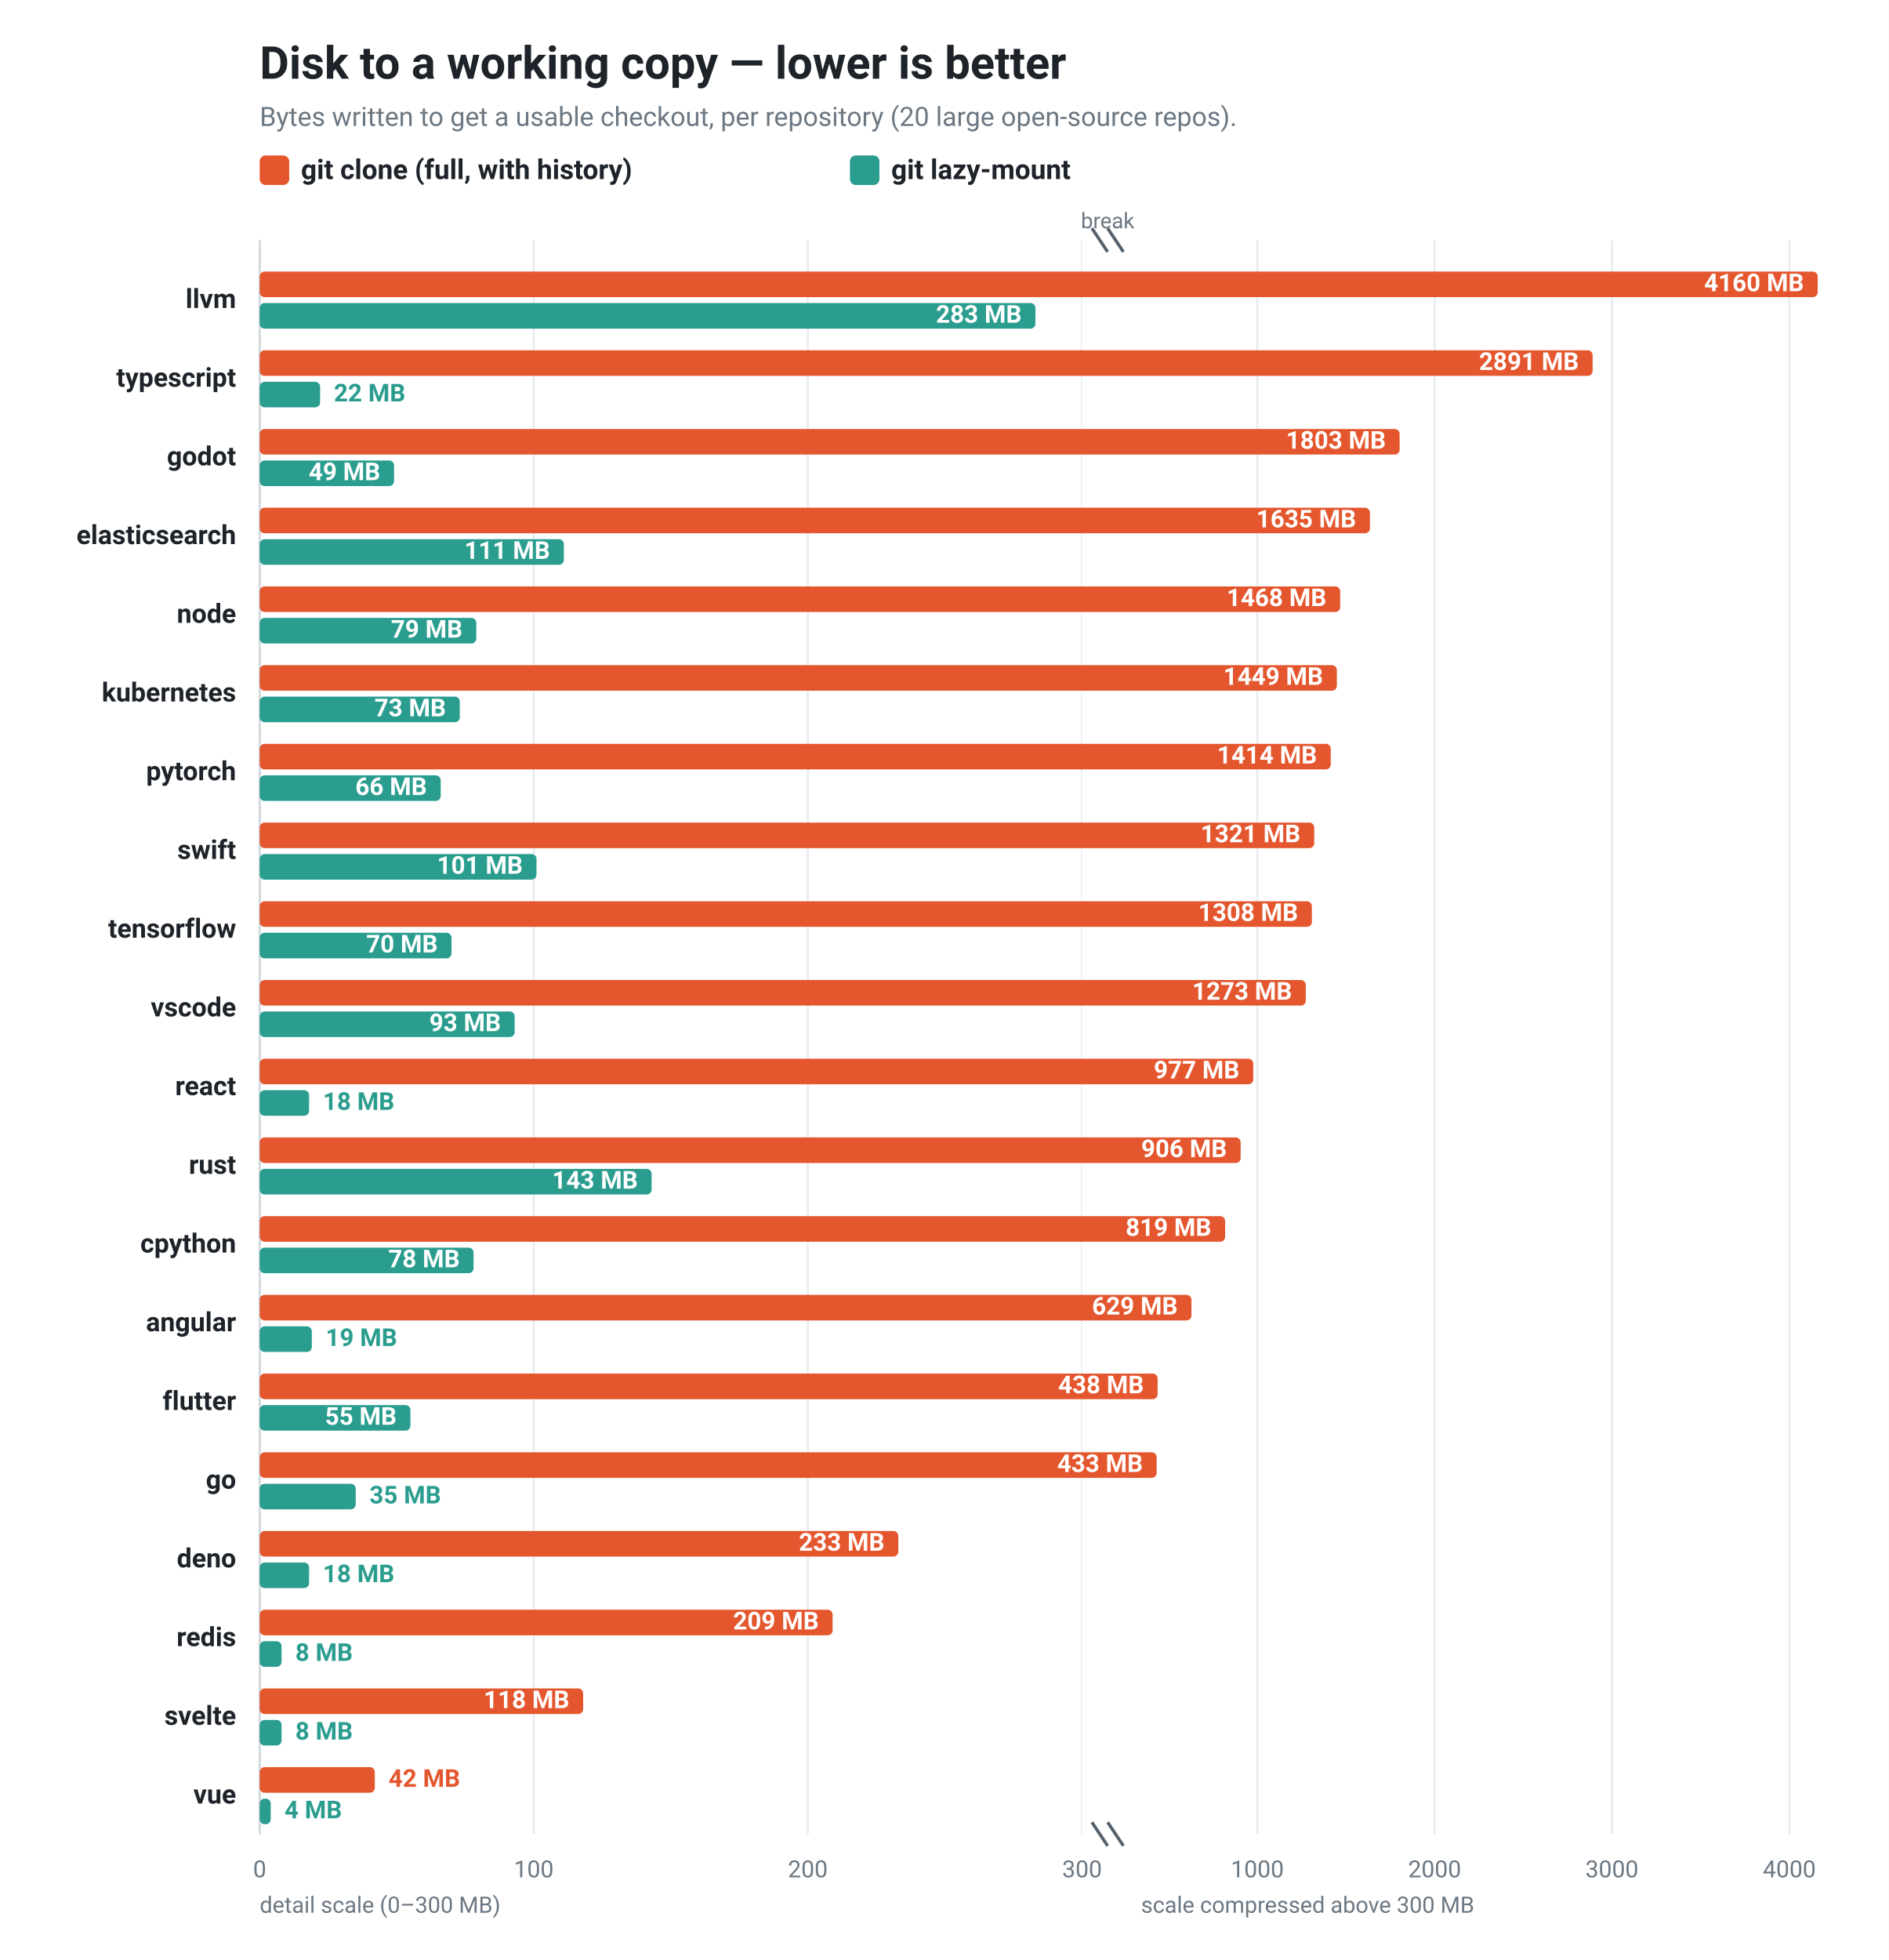
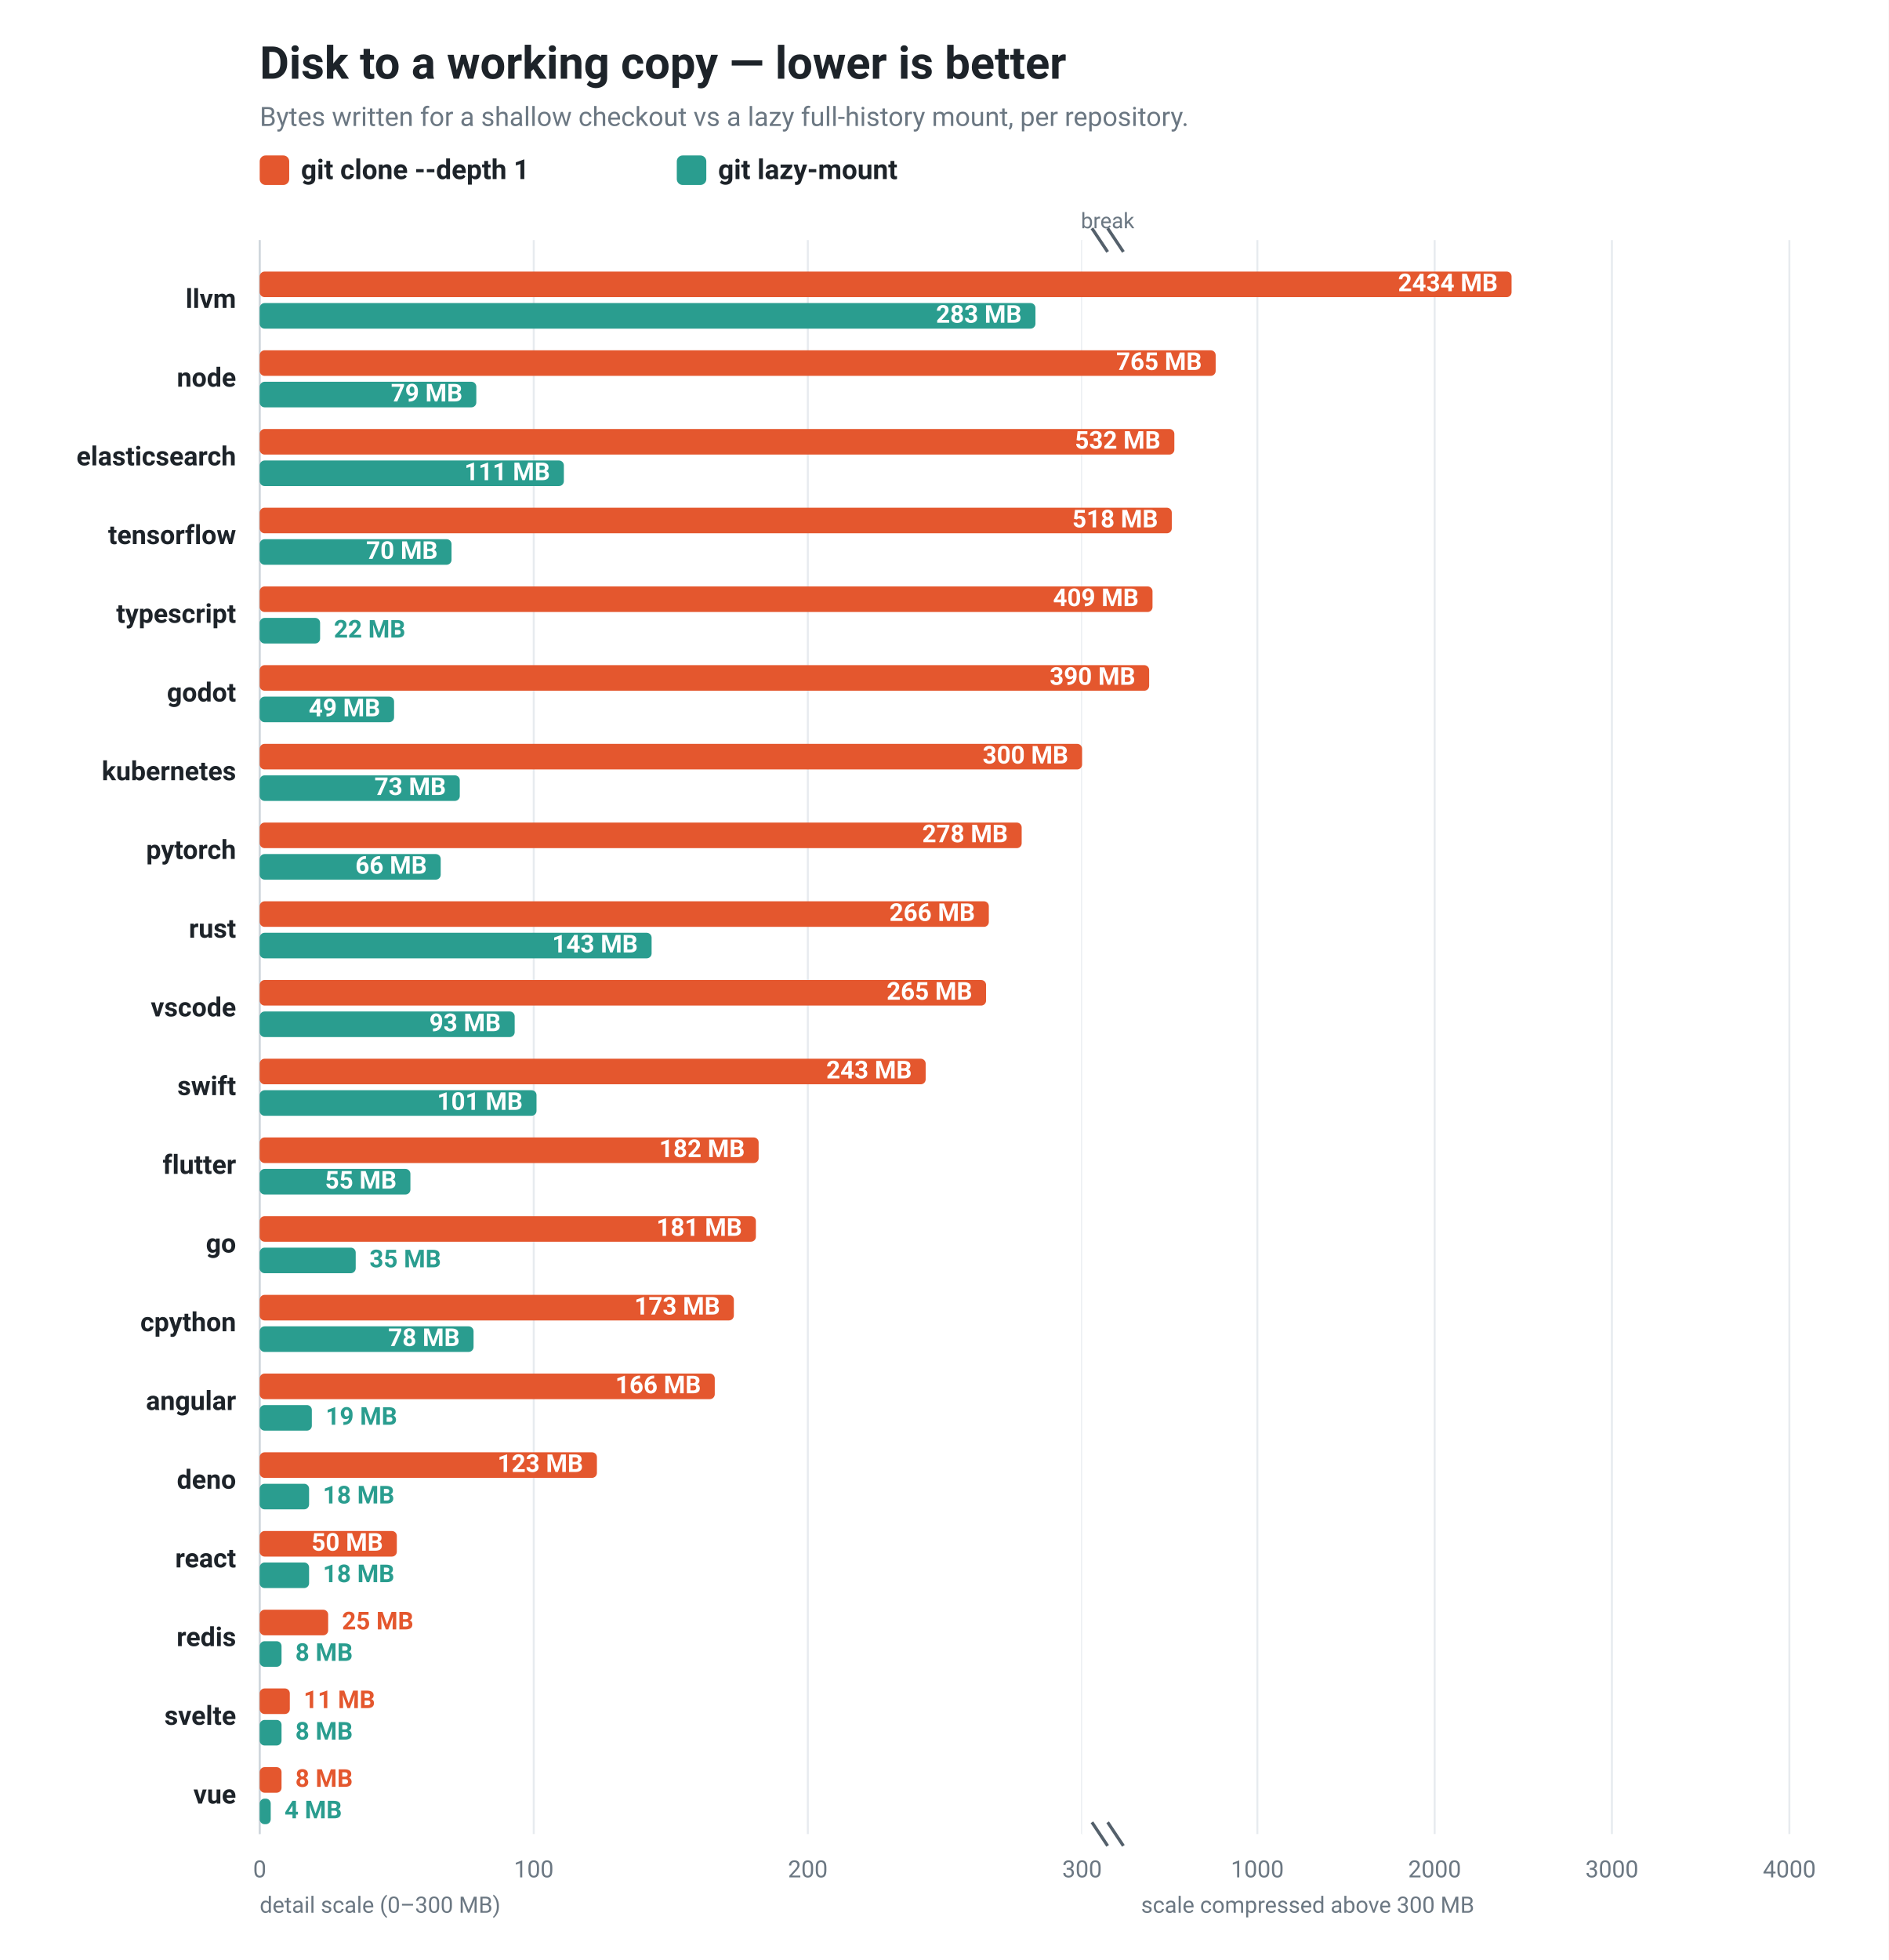
<svg xmlns="http://www.w3.org/2000/svg" width="960" height="996" viewBox="0 0 960 996" font-family="-apple-system,BlinkMacSystemFont,'Segoe UI',Roboto,Helvetica,Arial,sans-serif">
  <rect width="960" height="996" fill="#ffffff" />
  <text x="132" y="40" font-size="23" font-weight="700" fill="#1d2329">Disk to a working copy — lower is better</text>
-   <text x="132" y="64" font-size="13.5" fill="#6b7782">Bytes written to get a usable checkout, per repository (20 large open-source repos).</text>
+   <text x="132" y="64" font-size="13.5" fill="#6b7782">Bytes written for a shallow checkout vs a lazy full-history mount, per repository.</text>
  <rect x="132" y="79" width="15" height="15" rx="3" fill="#e4572e" />
-   <text x="153" y="91" font-size="14" font-weight="600" fill="#1d2329">git clone (full, with history)</text>
-   <rect x="432" y="79" width="15" height="15" rx="3" fill="#2a9d8f" />
-   <text x="453" y="91" font-size="14" font-weight="600" fill="#1d2329">git lazy-mount</text>
+   <text x="153" y="91" font-size="14" font-weight="600" fill="#1d2329">git clone --depth 1</text>
+   <rect x="344" y="79" width="15" height="15" rx="3" fill="#2a9d8f" />
+   <text x="365" y="91" font-size="14" font-weight="600" fill="#1d2329">git lazy-mount</text>
  <line x1="132.0" y1="122" x2="132.0" y2="932" stroke="#e7ebef" stroke-width="1" />
  <text x="132.0" y="954" font-size="12" fill="#6b7782" text-anchor="middle">0</text>
  <line x1="271.3" y1="122" x2="271.3" y2="932" stroke="#e7ebef" stroke-width="1" />
  <text x="271.3" y="954" font-size="12" fill="#6b7782" text-anchor="middle">100</text>
  <line x1="410.6" y1="122" x2="410.6" y2="932" stroke="#e7ebef" stroke-width="1" />
  <text x="410.6" y="954" font-size="12" fill="#6b7782" text-anchor="middle">200</text>
  <line x1="550.0" y1="122" x2="550.0" y2="932" stroke="#e7ebef" stroke-width="1" />
  <text x="550.0" y="954" font-size="12" fill="#6b7782" text-anchor="middle">300</text>
  <line x1="639.1" y1="122" x2="639.1" y2="932" stroke="#e7ebef" stroke-width="1" />
  <text x="639.1" y="954" font-size="12" fill="#6b7782" text-anchor="middle">1000</text>
  <line x1="729.2" y1="122" x2="729.2" y2="932" stroke="#e7ebef" stroke-width="1" />
  <text x="729.2" y="954" font-size="12" fill="#6b7782" text-anchor="middle">2000</text>
  <line x1="819.3" y1="122" x2="819.3" y2="932" stroke="#e7ebef" stroke-width="1" />
  <text x="819.3" y="954" font-size="12" fill="#6b7782" text-anchor="middle">3000</text>
  <line x1="909.5" y1="122" x2="909.5" y2="932" stroke="#e7ebef" stroke-width="1" />
  <text x="909.5" y="954" font-size="12" fill="#6b7782" text-anchor="middle">4000</text>
  <line x1="132.0" y1="122" x2="132.0" y2="932" stroke="#cfd6dc" stroke-width="1" />
  <rect x="550.0" y="122" width="26" height="810" fill="#ffffff" />
  <path d="M555.0 116 l8 12 M563.0 116 l8 12" stroke="#54606b" stroke-width="1.6" fill="none" />
  <path d="M555.0 926 l8 12 M563.0 926 l8 12" stroke="#54606b" stroke-width="1.6" fill="none" />
  <text x="563.0" y="116" font-size="11" fill="#6b7782" text-anchor="middle">break</text>
  <text x="580.0" y="972" font-size="11.5" fill="#6b7782">scale compressed above 300 MB</text>
  <text x="132" y="972" font-size="11.5" fill="#6b7782">detail scale (0–300 MB)</text>
  <text x="120" y="156.5" font-size="13.5" font-weight="600" fill="#1d2329" text-anchor="end">llvm</text>
-   <rect x="132" y="138" width="791.9" height="13" rx="2.5" fill="#e4572e" />
-   <text x="916.9" y="148.0" font-size="12.5" font-weight="700" fill="#ffffff" text-anchor="end">4160 MB</text>
+   <rect x="132" y="138" width="636.3" height="13" rx="2.5" fill="#e4572e" />
+   <text x="761.3" y="148.0" font-size="12.5" font-weight="700" fill="#ffffff" text-anchor="end">2434 MB</text>
  <rect x="132" y="154" width="394.3" height="13" rx="2.5" fill="#2a9d8f" />
  <text x="519.3" y="164.0" font-size="12.5" font-weight="700" fill="#ffffff" text-anchor="end">283 MB</text>
-   <text x="120" y="196.5" font-size="13.5" font-weight="600" fill="#1d2329" text-anchor="end">typescript</text>
-   <rect x="132" y="178" width="677.5" height="13" rx="2.5" fill="#e4572e" />
-   <text x="802.5" y="188.0" font-size="12.5" font-weight="700" fill="#ffffff" text-anchor="end">2891 MB</text>
-   <rect x="132" y="194" width="30.7" height="13" rx="2.5" fill="#2a9d8f" />
-   <text x="169.7" y="204.0" font-size="12.5" font-weight="700" fill="#2a9d8f" text-anchor="start">22 MB</text>
-   <text x="120" y="236.5" font-size="13.5" font-weight="600" fill="#1d2329" text-anchor="end">godot</text>
-   <rect x="132" y="218" width="579.4" height="13" rx="2.5" fill="#e4572e" />
-   <text x="704.4" y="228.0" font-size="12.5" font-weight="700" fill="#ffffff" text-anchor="end">1803 MB</text>
-   <rect x="132" y="234" width="68.3" height="13" rx="2.5" fill="#2a9d8f" />
-   <text x="193.3" y="244.0" font-size="12.5" font-weight="700" fill="#ffffff" text-anchor="end">49 MB</text>
-   <text x="120" y="276.5" font-size="13.5" font-weight="600" fill="#1d2329" text-anchor="end">elasticsearch</text>
-   <rect x="132" y="258" width="564.3" height="13" rx="2.5" fill="#e4572e" />
-   <text x="689.3" y="268.0" font-size="12.5" font-weight="700" fill="#ffffff" text-anchor="end">1635 MB</text>
-   <rect x="132" y="274" width="154.6" height="13" rx="2.5" fill="#2a9d8f" />
-   <text x="279.6" y="284.0" font-size="12.5" font-weight="700" fill="#ffffff" text-anchor="end">111 MB</text>
-   <text x="120" y="316.5" font-size="13.5" font-weight="600" fill="#1d2329" text-anchor="end">node</text>
-   <rect x="132" y="298" width="549.2" height="13" rx="2.5" fill="#e4572e" />
-   <text x="674.2" y="308.0" font-size="12.5" font-weight="700" fill="#ffffff" text-anchor="end">1468 MB</text>
-   <rect x="132" y="314" width="110.1" height="13" rx="2.5" fill="#2a9d8f" />
-   <text x="235.1" y="324.0" font-size="12.5" font-weight="700" fill="#ffffff" text-anchor="end">79 MB</text>
-   <text x="120" y="356.5" font-size="13.5" font-weight="600" fill="#1d2329" text-anchor="end">kubernetes</text>
-   <rect x="132" y="338" width="547.5" height="13" rx="2.5" fill="#e4572e" />
-   <text x="672.5" y="348.0" font-size="12.5" font-weight="700" fill="#ffffff" text-anchor="end">1449 MB</text>
-   <rect x="132" y="354" width="101.7" height="13" rx="2.5" fill="#2a9d8f" />
-   <text x="226.7" y="364.0" font-size="12.5" font-weight="700" fill="#ffffff" text-anchor="end">73 MB</text>
-   <text x="120" y="396.5" font-size="13.5" font-weight="600" fill="#1d2329" text-anchor="end">pytorch</text>
-   <rect x="132" y="378" width="544.4" height="13" rx="2.5" fill="#e4572e" />
-   <text x="669.4" y="388.0" font-size="12.5" font-weight="700" fill="#ffffff" text-anchor="end">1414 MB</text>
-   <rect x="132" y="394" width="92.0" height="13" rx="2.5" fill="#2a9d8f" />
-   <text x="217.0" y="404.0" font-size="12.5" font-weight="700" fill="#ffffff" text-anchor="end">66 MB</text>
-   <text x="120" y="436.5" font-size="13.5" font-weight="600" fill="#1d2329" text-anchor="end">swift</text>
-   <rect x="132" y="418" width="536.0" height="13" rx="2.5" fill="#e4572e" />
-   <text x="661.0" y="428.0" font-size="12.5" font-weight="700" fill="#ffffff" text-anchor="end">1321 MB</text>
-   <rect x="132" y="434" width="140.7" height="13" rx="2.5" fill="#2a9d8f" />
-   <text x="265.7" y="444.0" font-size="12.5" font-weight="700" fill="#ffffff" text-anchor="end">101 MB</text>
-   <text x="120" y="476.5" font-size="13.5" font-weight="600" fill="#1d2329" text-anchor="end">tensorflow</text>
-   <rect x="132" y="458" width="534.8" height="13" rx="2.5" fill="#e4572e" />
-   <text x="659.8" y="468.0" font-size="12.5" font-weight="700" fill="#ffffff" text-anchor="end">1308 MB</text>
-   <rect x="132" y="474" width="97.5" height="13" rx="2.5" fill="#2a9d8f" />
-   <text x="222.5" y="484.0" font-size="12.5" font-weight="700" fill="#ffffff" text-anchor="end">70 MB</text>
+   <text x="120" y="196.5" font-size="13.5" font-weight="600" fill="#1d2329" text-anchor="end">node</text>
+   <rect x="132" y="178" width="485.9" height="13" rx="2.5" fill="#e4572e" />
+   <text x="610.9" y="188.0" font-size="12.5" font-weight="700" fill="#ffffff" text-anchor="end">765 MB</text>
+   <rect x="132" y="194" width="110.1" height="13" rx="2.5" fill="#2a9d8f" />
+   <text x="235.1" y="204.0" font-size="12.5" font-weight="700" fill="#ffffff" text-anchor="end">79 MB</text>
+   <text x="120" y="236.5" font-size="13.5" font-weight="600" fill="#1d2329" text-anchor="end">elasticsearch</text>
+   <rect x="132" y="218" width="464.9" height="13" rx="2.5" fill="#e4572e" />
+   <text x="589.9" y="228.0" font-size="12.5" font-weight="700" fill="#ffffff" text-anchor="end">532 MB</text>
+   <rect x="132" y="234" width="154.6" height="13" rx="2.5" fill="#2a9d8f" />
+   <text x="279.6" y="244.0" font-size="12.5" font-weight="700" fill="#ffffff" text-anchor="end">111 MB</text>
+   <text x="120" y="276.5" font-size="13.5" font-weight="600" fill="#1d2329" text-anchor="end">tensorflow</text>
+   <rect x="132" y="258" width="463.6" height="13" rx="2.5" fill="#e4572e" />
+   <text x="588.6" y="268.0" font-size="12.5" font-weight="700" fill="#ffffff" text-anchor="end">518 MB</text>
+   <rect x="132" y="274" width="97.5" height="13" rx="2.5" fill="#2a9d8f" />
+   <text x="222.5" y="284.0" font-size="12.5" font-weight="700" fill="#ffffff" text-anchor="end">70 MB</text>
+   <text x="120" y="316.5" font-size="13.5" font-weight="600" fill="#1d2329" text-anchor="end">typescript</text>
+   <rect x="132" y="298" width="453.8" height="13" rx="2.5" fill="#e4572e" />
+   <text x="578.8" y="308.0" font-size="12.5" font-weight="700" fill="#ffffff" text-anchor="end">409 MB</text>
+   <rect x="132" y="314" width="30.7" height="13" rx="2.5" fill="#2a9d8f" />
+   <text x="169.7" y="324.0" font-size="12.5" font-weight="700" fill="#2a9d8f" text-anchor="start">22 MB</text>
+   <text x="120" y="356.5" font-size="13.5" font-weight="600" fill="#1d2329" text-anchor="end">godot</text>
+   <rect x="132" y="338" width="452.1" height="13" rx="2.5" fill="#e4572e" />
+   <text x="577.1" y="348.0" font-size="12.5" font-weight="700" fill="#ffffff" text-anchor="end">390 MB</text>
+   <rect x="132" y="354" width="68.3" height="13" rx="2.5" fill="#2a9d8f" />
+   <text x="193.3" y="364.0" font-size="12.5" font-weight="700" fill="#ffffff" text-anchor="end">49 MB</text>
+   <text x="120" y="396.5" font-size="13.5" font-weight="600" fill="#1d2329" text-anchor="end">kubernetes</text>
+   <rect x="132" y="378" width="418.0" height="13" rx="2.5" fill="#e4572e" />
+   <text x="543.0" y="388.0" font-size="12.5" font-weight="700" fill="#ffffff" text-anchor="end">300 MB</text>
+   <rect x="132" y="394" width="101.7" height="13" rx="2.5" fill="#2a9d8f" />
+   <text x="226.7" y="404.0" font-size="12.5" font-weight="700" fill="#ffffff" text-anchor="end">73 MB</text>
+   <text x="120" y="436.5" font-size="13.5" font-weight="600" fill="#1d2329" text-anchor="end">pytorch</text>
+   <rect x="132" y="418" width="387.3" height="13" rx="2.5" fill="#e4572e" />
+   <text x="512.3" y="428.0" font-size="12.5" font-weight="700" fill="#ffffff" text-anchor="end">278 MB</text>
+   <rect x="132" y="434" width="92.0" height="13" rx="2.5" fill="#2a9d8f" />
+   <text x="217.0" y="444.0" font-size="12.5" font-weight="700" fill="#ffffff" text-anchor="end">66 MB</text>
+   <text x="120" y="476.5" font-size="13.5" font-weight="600" fill="#1d2329" text-anchor="end">rust</text>
+   <rect x="132" y="458" width="370.6" height="13" rx="2.5" fill="#e4572e" />
+   <text x="495.6" y="468.0" font-size="12.5" font-weight="700" fill="#ffffff" text-anchor="end">266 MB</text>
+   <rect x="132" y="474" width="199.2" height="13" rx="2.5" fill="#2a9d8f" />
+   <text x="324.2" y="484.0" font-size="12.5" font-weight="700" fill="#ffffff" text-anchor="end">143 MB</text>
  <text x="120" y="516.5" font-size="13.5" font-weight="600" fill="#1d2329" text-anchor="end">vscode</text>
-   <rect x="132" y="498" width="531.7" height="13" rx="2.5" fill="#e4572e" />
-   <text x="656.7" y="508.0" font-size="12.5" font-weight="700" fill="#ffffff" text-anchor="end">1273 MB</text>
+   <rect x="132" y="498" width="369.2" height="13" rx="2.5" fill="#e4572e" />
+   <text x="494.2" y="508.0" font-size="12.5" font-weight="700" fill="#ffffff" text-anchor="end">265 MB</text>
  <rect x="132" y="514" width="129.6" height="13" rx="2.5" fill="#2a9d8f" />
  <text x="254.6" y="524.0" font-size="12.5" font-weight="700" fill="#ffffff" text-anchor="end">93 MB</text>
-   <text x="120" y="556.5" font-size="13.5" font-weight="600" fill="#1d2329" text-anchor="end">react</text>
-   <rect x="132" y="538" width="505.0" height="13" rx="2.5" fill="#e4572e" />
-   <text x="630.0" y="548.0" font-size="12.5" font-weight="700" fill="#ffffff" text-anchor="end">977 MB</text>
-   <rect x="132" y="554" width="25.1" height="13" rx="2.5" fill="#2a9d8f" />
-   <text x="164.1" y="564.0" font-size="12.5" font-weight="700" fill="#2a9d8f" text-anchor="start">18 MB</text>
-   <text x="120" y="596.5" font-size="13.5" font-weight="600" fill="#1d2329" text-anchor="end">rust</text>
-   <rect x="132" y="578" width="498.6" height="13" rx="2.5" fill="#e4572e" />
-   <text x="623.6" y="588.0" font-size="12.5" font-weight="700" fill="#ffffff" text-anchor="end">906 MB</text>
-   <rect x="132" y="594" width="199.2" height="13" rx="2.5" fill="#2a9d8f" />
-   <text x="324.2" y="604.0" font-size="12.5" font-weight="700" fill="#ffffff" text-anchor="end">143 MB</text>
-   <text x="120" y="636.5" font-size="13.5" font-weight="600" fill="#1d2329" text-anchor="end">cpython</text>
-   <rect x="132" y="618" width="490.7" height="13" rx="2.5" fill="#e4572e" />
-   <text x="615.7" y="628.0" font-size="12.5" font-weight="700" fill="#ffffff" text-anchor="end">819 MB</text>
-   <rect x="132" y="634" width="108.7" height="13" rx="2.5" fill="#2a9d8f" />
-   <text x="233.7" y="644.0" font-size="12.5" font-weight="700" fill="#ffffff" text-anchor="end">78 MB</text>
-   <text x="120" y="676.5" font-size="13.5" font-weight="600" fill="#1d2329" text-anchor="end">angular</text>
-   <rect x="132" y="658" width="473.6" height="13" rx="2.5" fill="#e4572e" />
-   <text x="598.6" y="668.0" font-size="12.5" font-weight="700" fill="#ffffff" text-anchor="end">629 MB</text>
-   <rect x="132" y="674" width="26.5" height="13" rx="2.5" fill="#2a9d8f" />
-   <text x="165.5" y="684.0" font-size="12.5" font-weight="700" fill="#2a9d8f" text-anchor="start">19 MB</text>
-   <text x="120" y="716.5" font-size="13.5" font-weight="600" fill="#1d2329" text-anchor="end">flutter</text>
-   <rect x="132" y="698" width="456.4" height="13" rx="2.5" fill="#e4572e" />
-   <text x="581.4" y="708.0" font-size="12.5" font-weight="700" fill="#ffffff" text-anchor="end">438 MB</text>
-   <rect x="132" y="714" width="76.6" height="13" rx="2.5" fill="#2a9d8f" />
-   <text x="201.6" y="724.0" font-size="12.5" font-weight="700" fill="#ffffff" text-anchor="end">55 MB</text>
-   <text x="120" y="756.5" font-size="13.5" font-weight="600" fill="#1d2329" text-anchor="end">go</text>
-   <rect x="132" y="738" width="455.9" height="13" rx="2.5" fill="#e4572e" />
-   <text x="580.9" y="748.0" font-size="12.5" font-weight="700" fill="#ffffff" text-anchor="end">433 MB</text>
-   <rect x="132" y="754" width="48.8" height="13" rx="2.5" fill="#2a9d8f" />
-   <text x="187.8" y="764.0" font-size="12.5" font-weight="700" fill="#2a9d8f" text-anchor="start">35 MB</text>
-   <text x="120" y="796.5" font-size="13.5" font-weight="600" fill="#1d2329" text-anchor="end">deno</text>
-   <rect x="132" y="778" width="324.6" height="13" rx="2.5" fill="#e4572e" />
-   <text x="449.6" y="788.0" font-size="12.5" font-weight="700" fill="#ffffff" text-anchor="end">233 MB</text>
+   <text x="120" y="556.5" font-size="13.5" font-weight="600" fill="#1d2329" text-anchor="end">swift</text>
+   <rect x="132" y="538" width="338.5" height="13" rx="2.5" fill="#e4572e" />
+   <text x="463.5" y="548.0" font-size="12.5" font-weight="700" fill="#ffffff" text-anchor="end">243 MB</text>
+   <rect x="132" y="554" width="140.7" height="13" rx="2.5" fill="#2a9d8f" />
+   <text x="265.7" y="564.0" font-size="12.5" font-weight="700" fill="#ffffff" text-anchor="end">101 MB</text>
+   <text x="120" y="596.5" font-size="13.5" font-weight="600" fill="#1d2329" text-anchor="end">flutter</text>
+   <rect x="132" y="578" width="253.6" height="13" rx="2.5" fill="#e4572e" />
+   <text x="378.6" y="588.0" font-size="12.5" font-weight="700" fill="#ffffff" text-anchor="end">182 MB</text>
+   <rect x="132" y="594" width="76.6" height="13" rx="2.5" fill="#2a9d8f" />
+   <text x="201.6" y="604.0" font-size="12.5" font-weight="700" fill="#ffffff" text-anchor="end">55 MB</text>
+   <text x="120" y="636.5" font-size="13.5" font-weight="600" fill="#1d2329" text-anchor="end">go</text>
+   <rect x="132" y="618" width="252.2" height="13" rx="2.5" fill="#e4572e" />
+   <text x="377.2" y="628.0" font-size="12.5" font-weight="700" fill="#ffffff" text-anchor="end">181 MB</text>
+   <rect x="132" y="634" width="48.8" height="13" rx="2.5" fill="#2a9d8f" />
+   <text x="187.8" y="644.0" font-size="12.5" font-weight="700" fill="#2a9d8f" text-anchor="start">35 MB</text>
+   <text x="120" y="676.5" font-size="13.5" font-weight="600" fill="#1d2329" text-anchor="end">cpython</text>
+   <rect x="132" y="658" width="241.0" height="13" rx="2.5" fill="#e4572e" />
+   <text x="366.0" y="668.0" font-size="12.5" font-weight="700" fill="#ffffff" text-anchor="end">173 MB</text>
+   <rect x="132" y="674" width="108.7" height="13" rx="2.5" fill="#2a9d8f" />
+   <text x="233.7" y="684.0" font-size="12.5" font-weight="700" fill="#ffffff" text-anchor="end">78 MB</text>
+   <text x="120" y="716.5" font-size="13.5" font-weight="600" fill="#1d2329" text-anchor="end">angular</text>
+   <rect x="132" y="698" width="231.3" height="13" rx="2.5" fill="#e4572e" />
+   <text x="356.3" y="708.0" font-size="12.5" font-weight="700" fill="#ffffff" text-anchor="end">166 MB</text>
+   <rect x="132" y="714" width="26.5" height="13" rx="2.5" fill="#2a9d8f" />
+   <text x="165.5" y="724.0" font-size="12.5" font-weight="700" fill="#2a9d8f" text-anchor="start">19 MB</text>
+   <text x="120" y="756.5" font-size="13.5" font-weight="600" fill="#1d2329" text-anchor="end">deno</text>
+   <rect x="132" y="738" width="171.4" height="13" rx="2.5" fill="#e4572e" />
+   <text x="296.4" y="748.0" font-size="12.5" font-weight="700" fill="#ffffff" text-anchor="end">123 MB</text>
+   <rect x="132" y="754" width="25.1" height="13" rx="2.5" fill="#2a9d8f" />
+   <text x="164.1" y="764.0" font-size="12.5" font-weight="700" fill="#2a9d8f" text-anchor="start">18 MB</text>
+   <text x="120" y="796.5" font-size="13.5" font-weight="600" fill="#1d2329" text-anchor="end">react</text>
+   <rect x="132" y="778" width="69.7" height="13" rx="2.5" fill="#e4572e" />
+   <text x="194.7" y="788.0" font-size="12.5" font-weight="700" fill="#ffffff" text-anchor="end">50 MB</text>
  <rect x="132" y="794" width="25.1" height="13" rx="2.5" fill="#2a9d8f" />
  <text x="164.1" y="804.0" font-size="12.5" font-weight="700" fill="#2a9d8f" text-anchor="start">18 MB</text>
  <text x="120" y="836.5" font-size="13.5" font-weight="600" fill="#1d2329" text-anchor="end">redis</text>
-   <rect x="132" y="818" width="291.2" height="13" rx="2.5" fill="#e4572e" />
-   <text x="416.2" y="828.0" font-size="12.5" font-weight="700" fill="#ffffff" text-anchor="end">209 MB</text>
+   <rect x="132" y="818" width="34.8" height="13" rx="2.5" fill="#e4572e" />
+   <text x="173.8" y="828.0" font-size="12.5" font-weight="700" fill="#e4572e" text-anchor="start">25 MB</text>
  <rect x="132" y="834" width="11.1" height="13" rx="2.5" fill="#2a9d8f" />
  <text x="150.1" y="844.0" font-size="12.5" font-weight="700" fill="#2a9d8f" text-anchor="start">8 MB</text>
  <text x="120" y="876.5" font-size="13.5" font-weight="600" fill="#1d2329" text-anchor="end">svelte</text>
-   <rect x="132" y="858" width="164.4" height="13" rx="2.5" fill="#e4572e" />
-   <text x="289.4" y="868.0" font-size="12.5" font-weight="700" fill="#ffffff" text-anchor="end">118 MB</text>
+   <rect x="132" y="858" width="15.3" height="13" rx="2.5" fill="#e4572e" />
+   <text x="154.3" y="868.0" font-size="12.5" font-weight="700" fill="#e4572e" text-anchor="start">11 MB</text>
  <rect x="132" y="874" width="11.1" height="13" rx="2.5" fill="#2a9d8f" />
  <text x="150.1" y="884.0" font-size="12.5" font-weight="700" fill="#2a9d8f" text-anchor="start">8 MB</text>
  <text x="120" y="916.5" font-size="13.5" font-weight="600" fill="#1d2329" text-anchor="end">vue</text>
-   <rect x="132" y="898" width="58.5" height="13" rx="2.5" fill="#e4572e" />
-   <text x="197.5" y="908.0" font-size="12.5" font-weight="700" fill="#e4572e" text-anchor="start">42 MB</text>
+   <rect x="132" y="898" width="11.1" height="13" rx="2.5" fill="#e4572e" />
+   <text x="150.1" y="908.0" font-size="12.5" font-weight="700" fill="#e4572e" text-anchor="start">8 MB</text>
  <rect x="132" y="914" width="5.6" height="13" rx="2.5" fill="#2a9d8f" />
  <text x="144.6" y="924.0" font-size="12.5" font-weight="700" fill="#2a9d8f" text-anchor="start">4 MB</text>
</svg>
